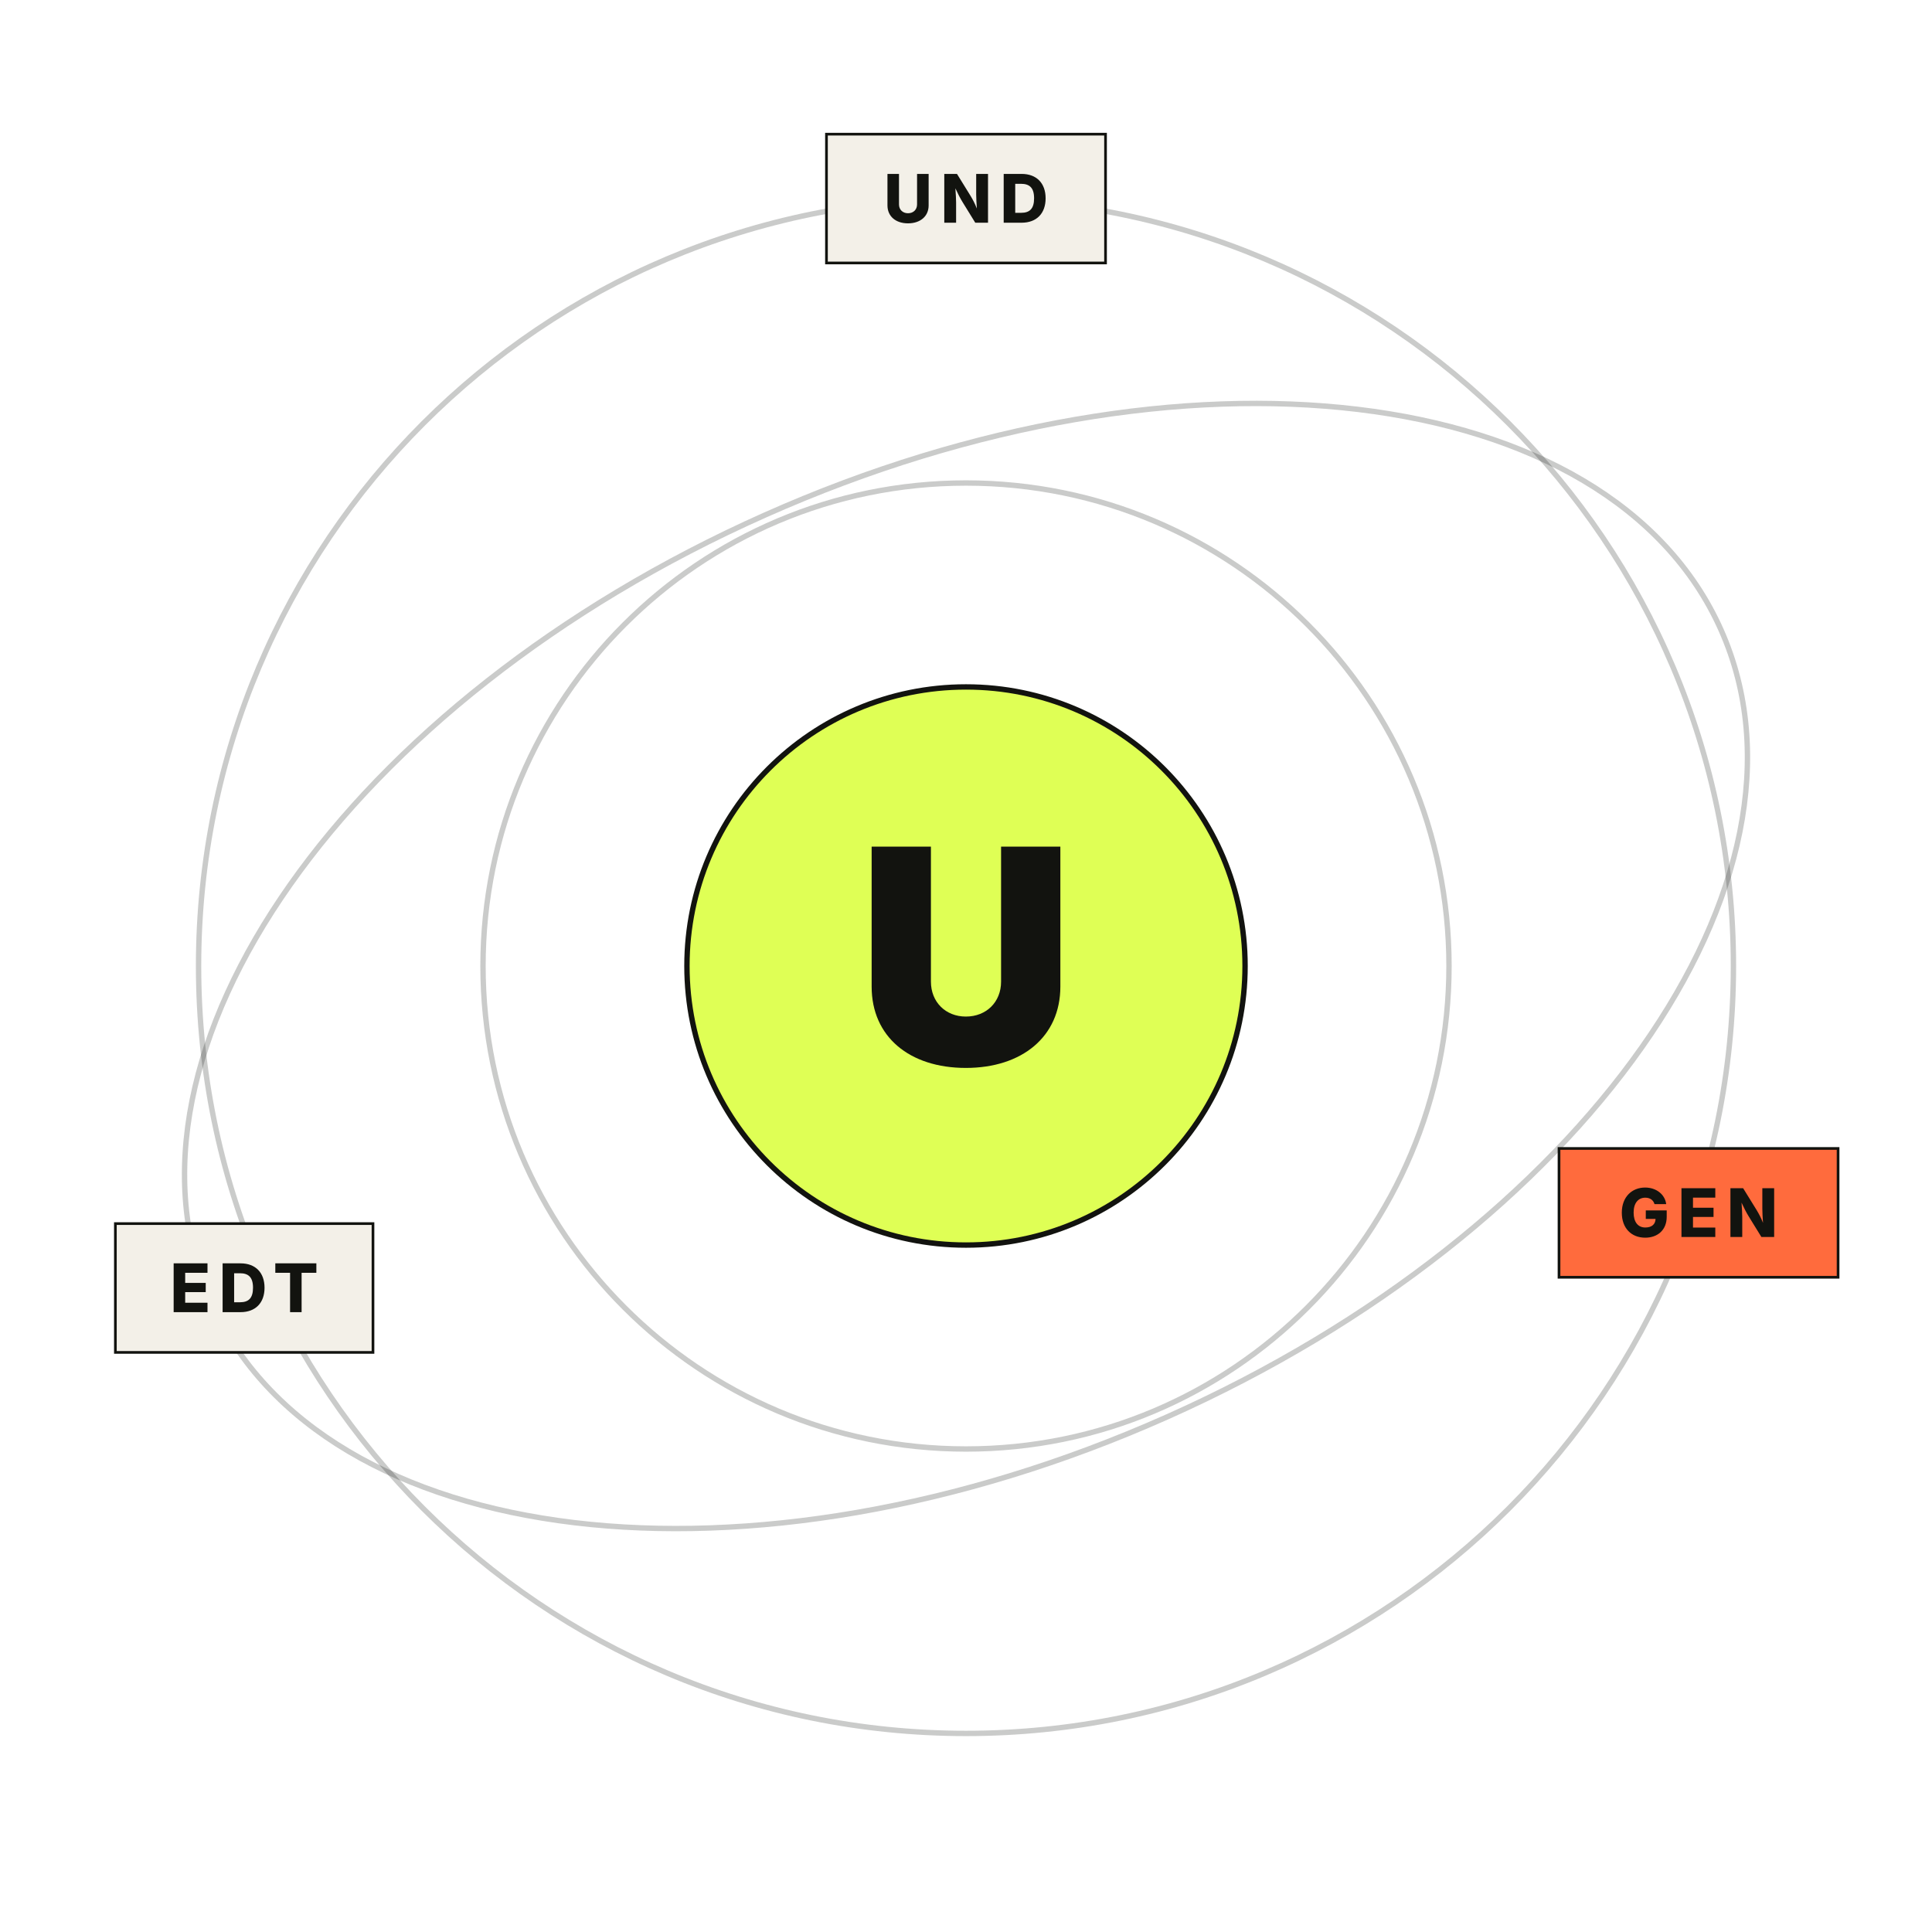
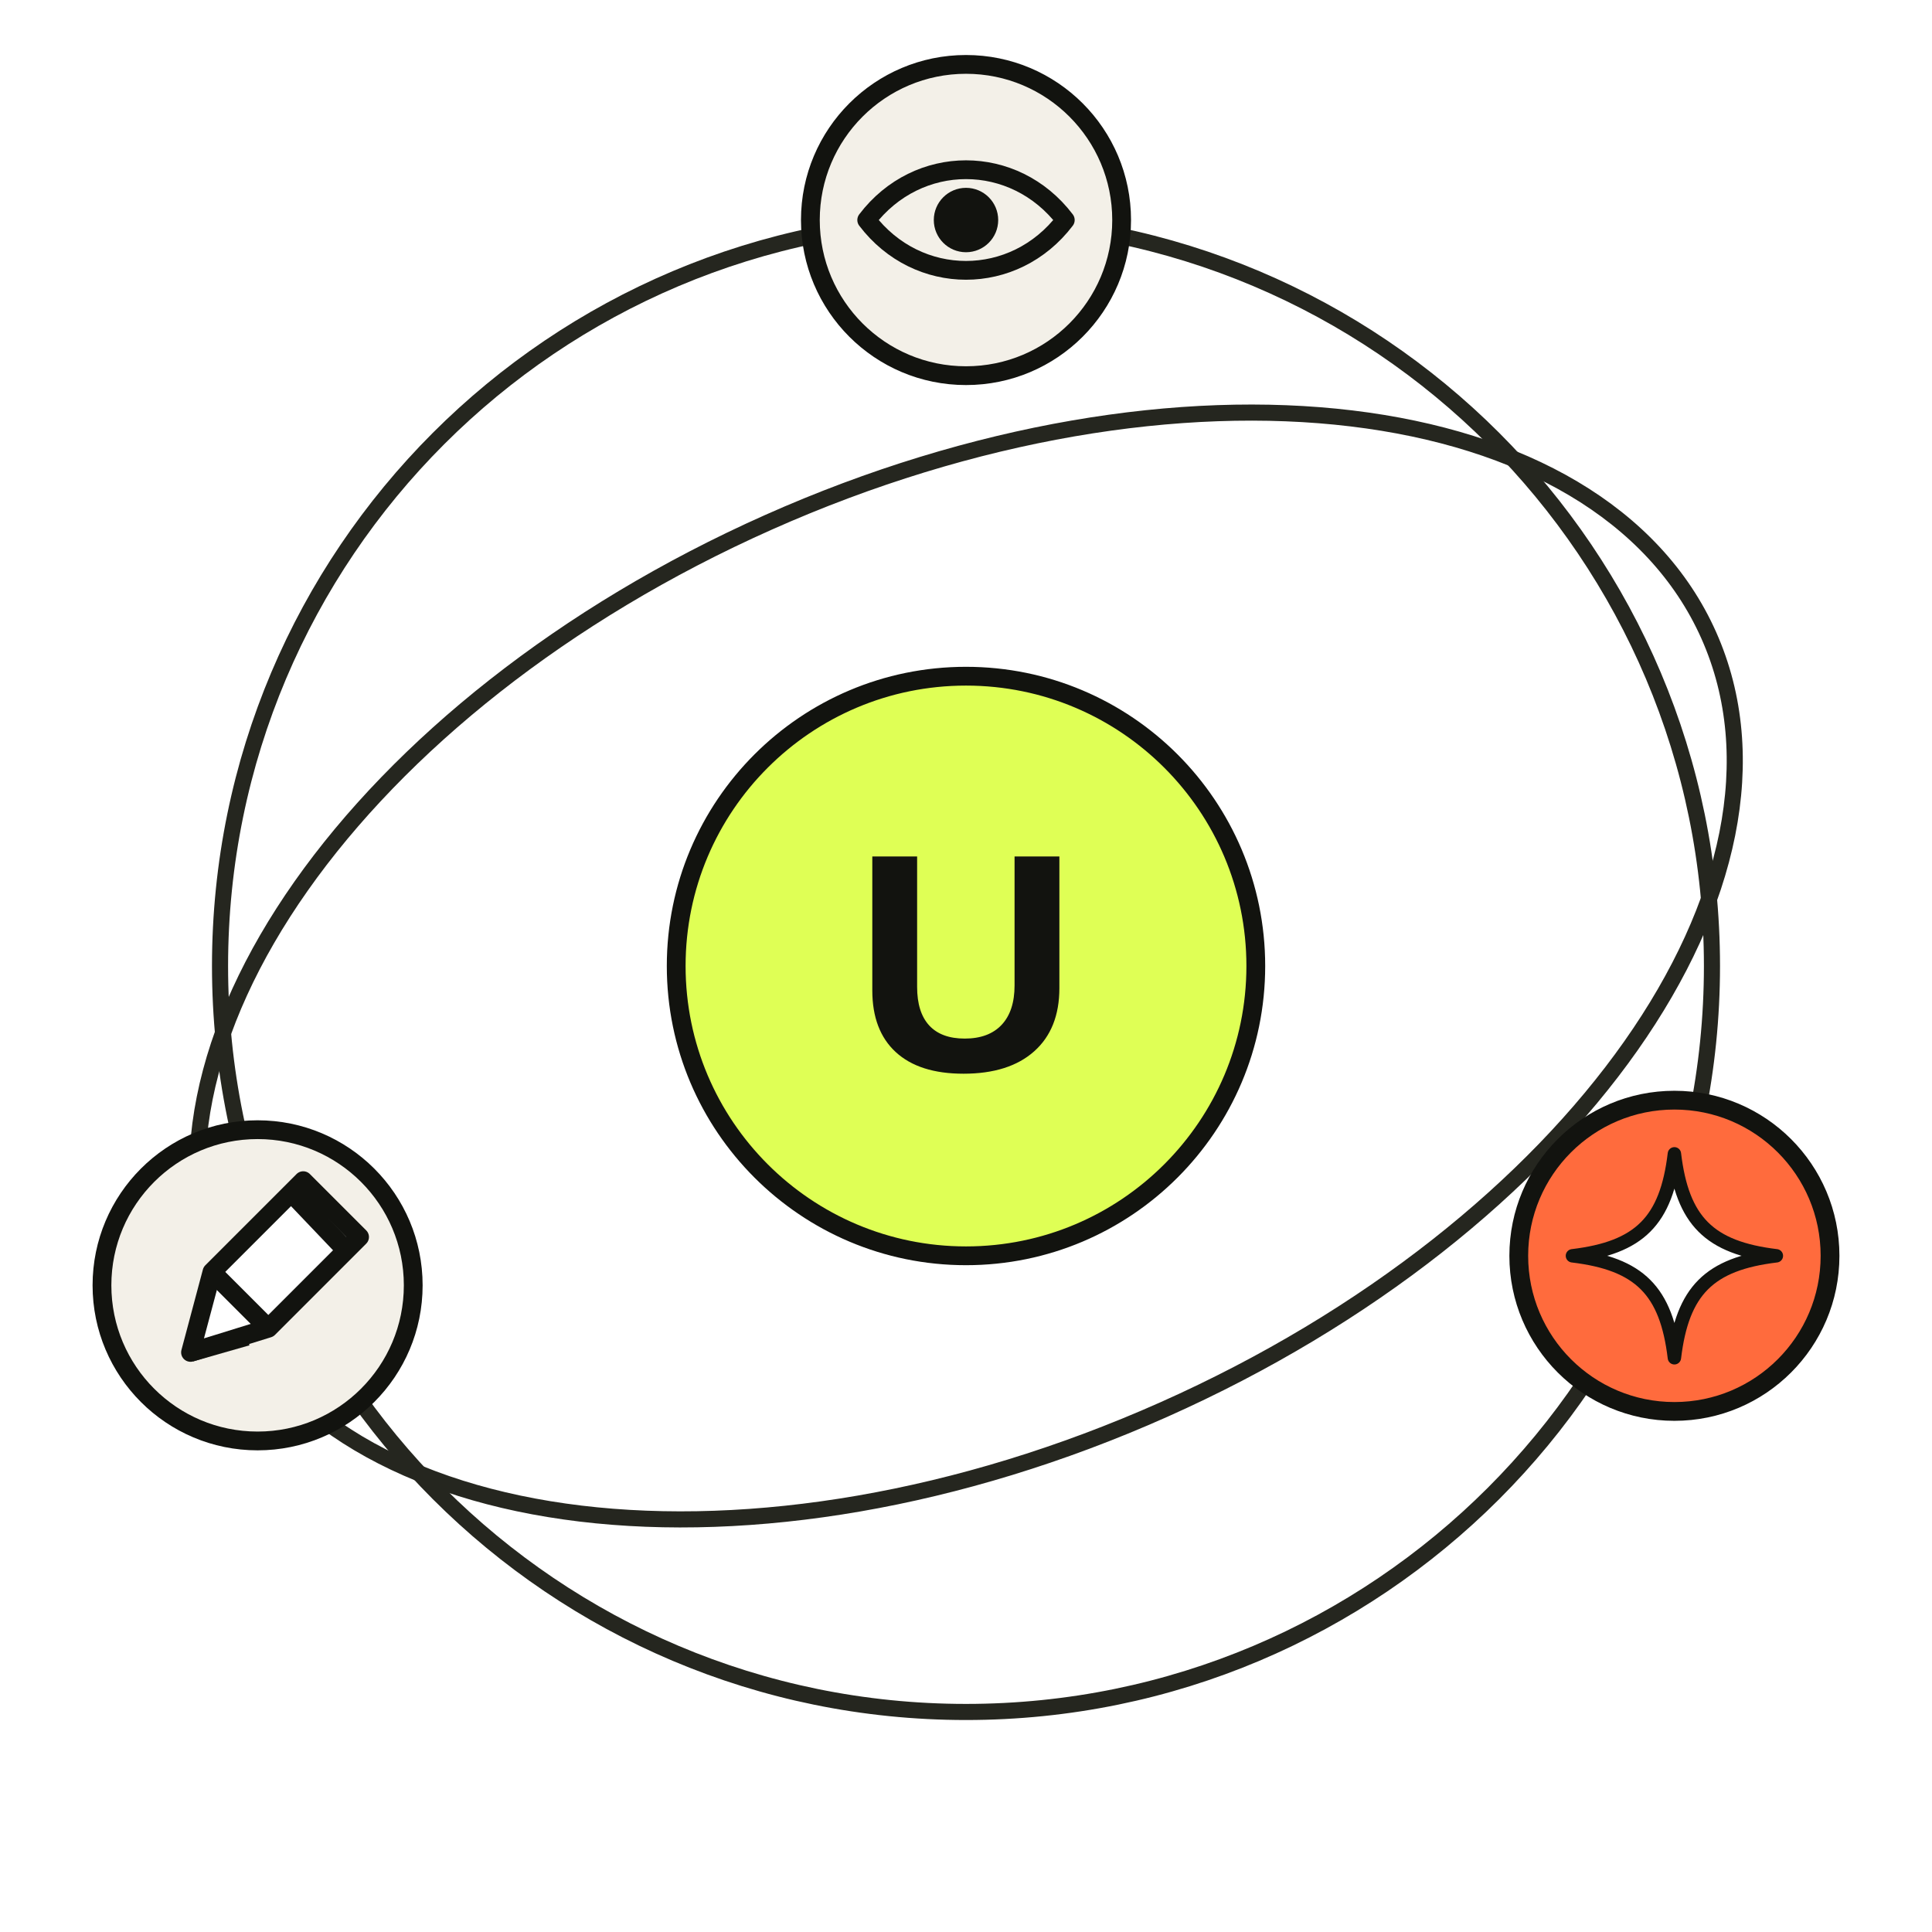
<svg xmlns="http://www.w3.org/2000/svg" viewBox="0 0 720 720" role="img" aria-labelledby="title desc">
  <rect width="720" height="720" fill="#ffffff" />
-   <g fill="none" stroke="#12130f" stroke-opacity=".22" stroke-width="2">
-     <circle cx="360" cy="360" r="286" />
-     <ellipse cx="360" cy="360" rx="308" ry="184" transform="rotate(-24 360 360)" />
-     <circle cx="360" cy="360" r="180" />
+   <g fill="none" stroke="#25261f" stroke-width="6">
+     <circle cx="360" cy="360" r="278" />
+     <ellipse cx="360" cy="360" rx="303" ry="181" transform="rotate(-24 360 360)" />
  </g>
-   <circle cx="360" cy="360" r="104" fill="#dfff55" stroke="#12130f" stroke-width="2" />
-   <text x="360" y="397" text-anchor="middle" fill="#12130f" font-family="Inter,Arial,sans-serif" font-size="112" font-weight="900">U</text>
-   <g font-family="Inter,Arial,sans-serif" font-size="25" font-weight="800" letter-spacing="3" text-anchor="middle">
-     <g transform="translate(360 74)">
-       <rect x="-52" y="-24" width="104" height="48" fill="#f3f0e8" stroke="#12130f" />
-       <text y="9" fill="#12130f">UND</text>
-     </g>
-     <g transform="translate(91 480)">
-       <rect x="-48" y="-24" width="96" height="48" fill="#f3f0e8" stroke="#12130f" />
-       <text y="9" fill="#12130f">EDT</text>
-     </g>
-     <g transform="translate(633 452)">
-       <rect x="-52" y="-24" width="104" height="48" fill="#ff6b3d" stroke="#12130f" />
-       <text y="9" fill="#12130f">GEN</text>
-     </g>
+   <circle cx="360" cy="360" r="108" fill="#dfff55" stroke="#12130f" stroke-width="7" />
+   <text x="360" y="399" text-anchor="middle" fill="#12130f" font-family="Arial,Helvetica,sans-serif" font-size="116" font-weight="900">U</text>
+   <g transform="translate(360 82)">
+     <circle r="58" fill="#f3f0e8" stroke="#12130f" stroke-width="7" />
+     <path d="M-37 0C-18-25 18-25 37 0C18 25-18 25-37 0Z" fill="none" stroke="#12130f" stroke-width="7" stroke-linejoin="round" />
+     <circle r="12" fill="#12130f" />
+   </g>
+   <g transform="translate(96 479)">
+     <circle r="58" fill="#f3f0e8" stroke="#12130f" stroke-width="7" />
+     <path d="M-25 25L-17-5L17-39L38-18L4 16Z" fill="#ffffff" stroke="#12130f" stroke-width="7" stroke-linejoin="round" />
+     <path d="M-17-5L4 16M13-34L33-13M-25 25L-4 19" fill="none" stroke="#12130f" stroke-width="7" />
+   </g>
+   <g transform="translate(624 468)">
+     <circle r="58" fill="#ff6b3d" stroke="#12130f" stroke-width="7" />
+     <path d="M0-38C3-13 13-3 38 0C13 3 3 13 0 38C-3 13-13 3-38 0C-13-3-3-13 0-38Z" fill="#ffffff" stroke="#12130f" stroke-width="5" stroke-linejoin="round" />
  </g>
</svg>
